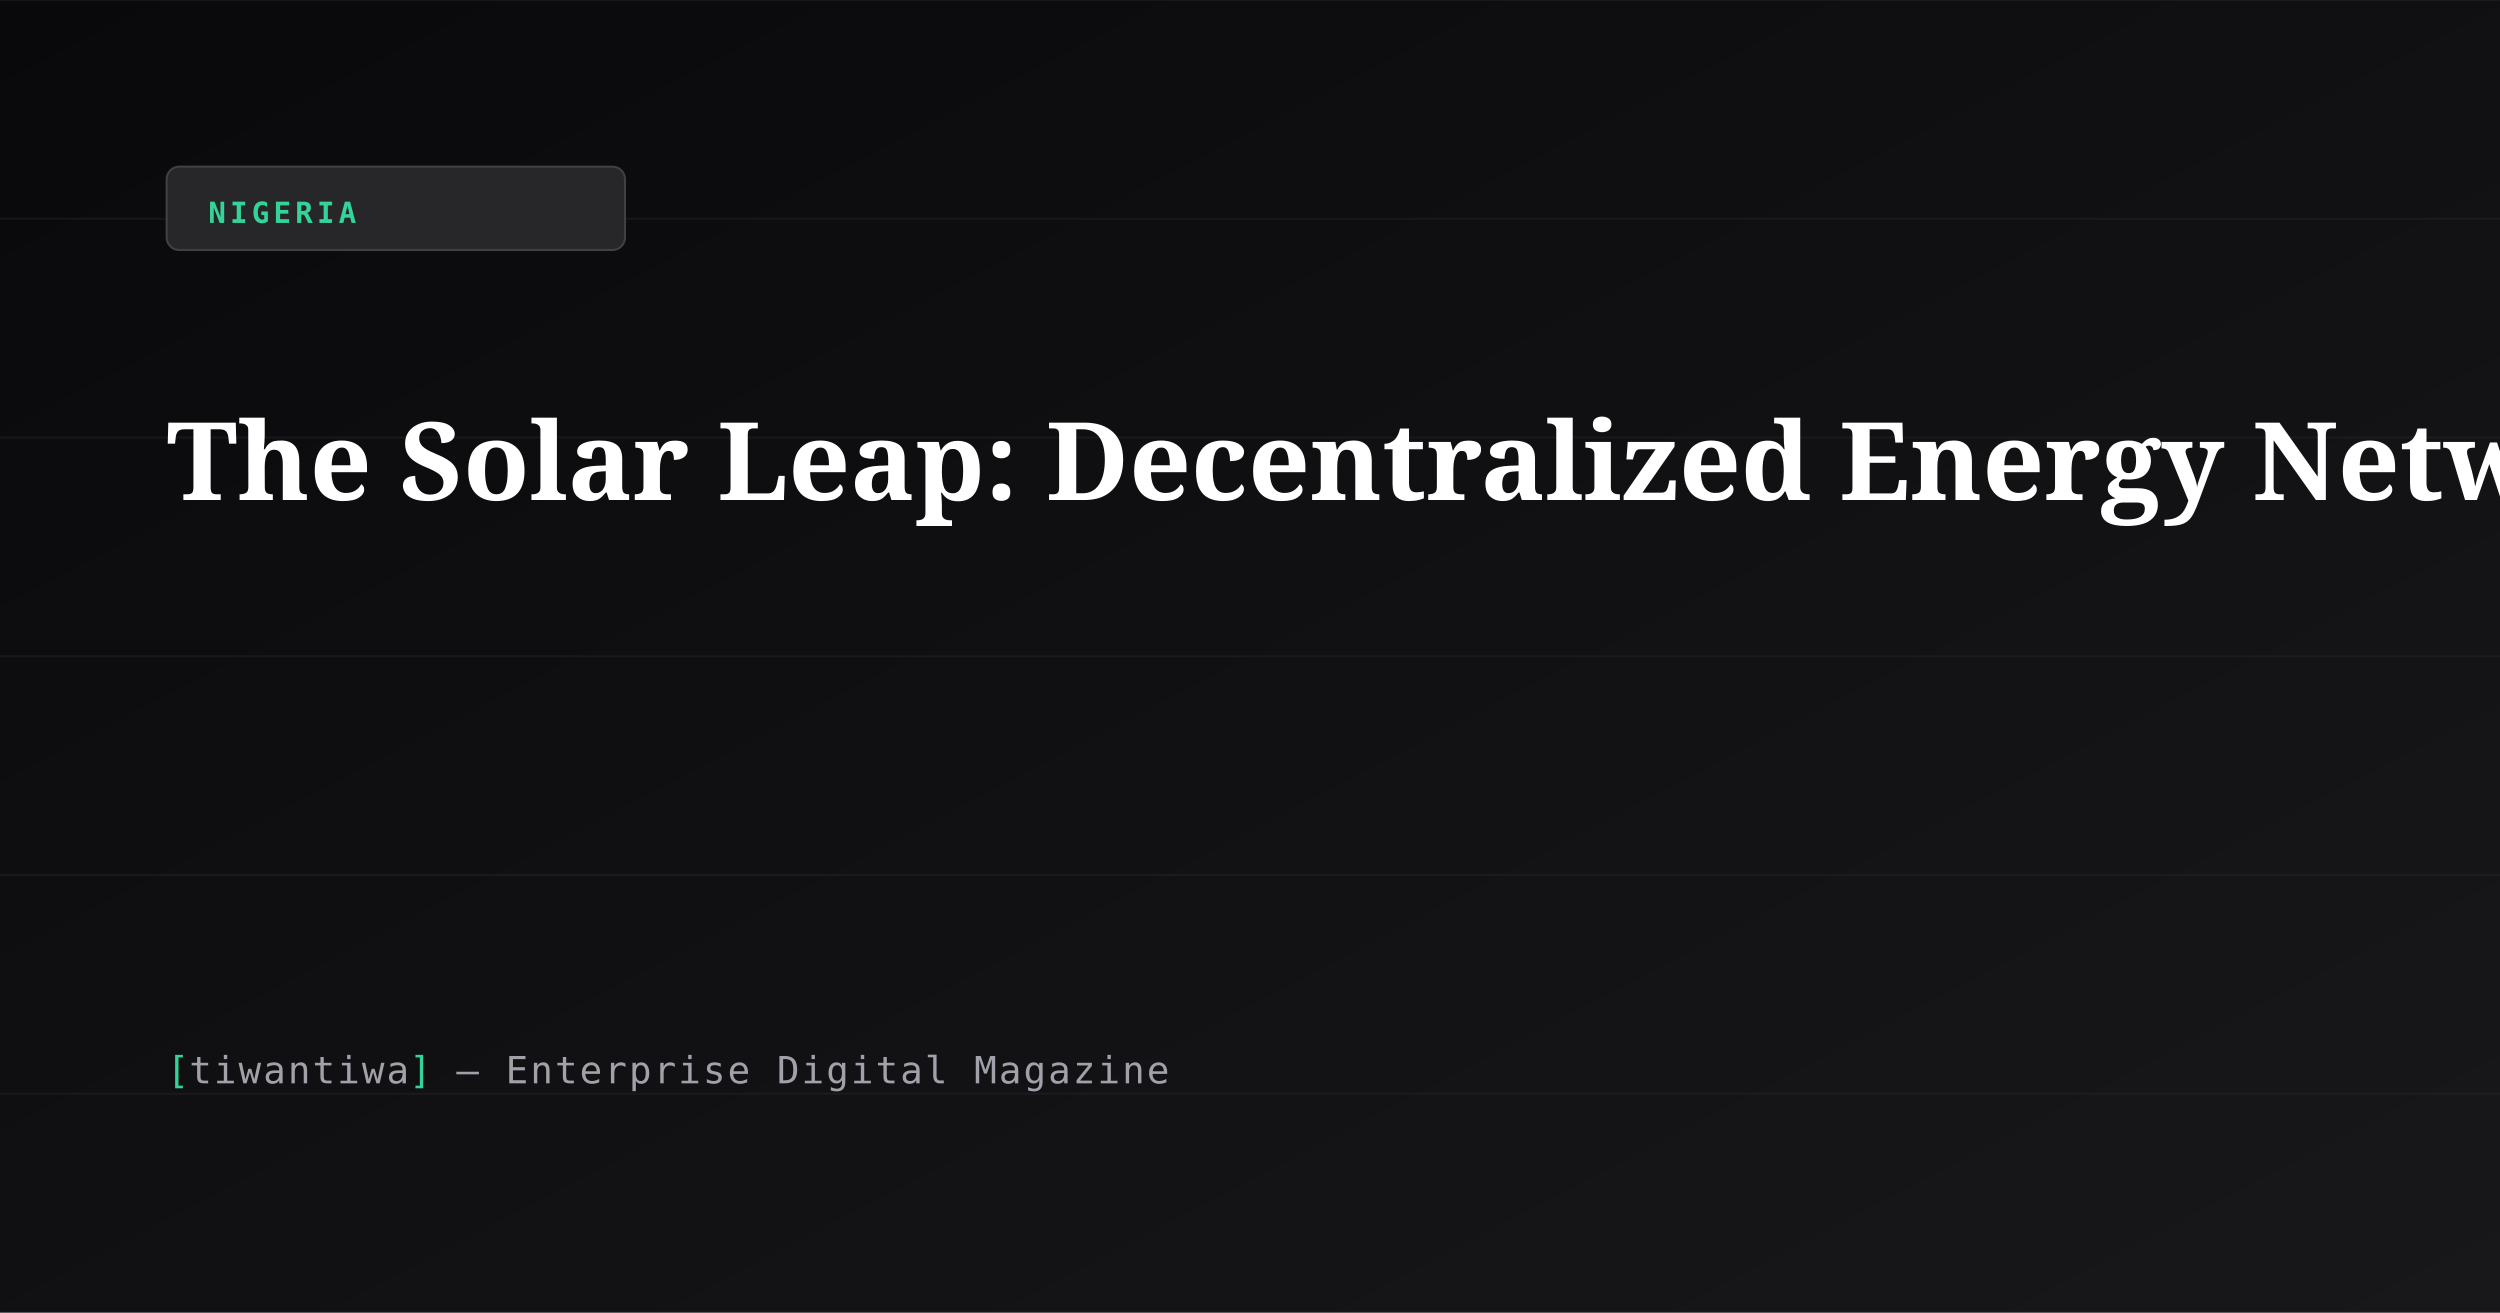
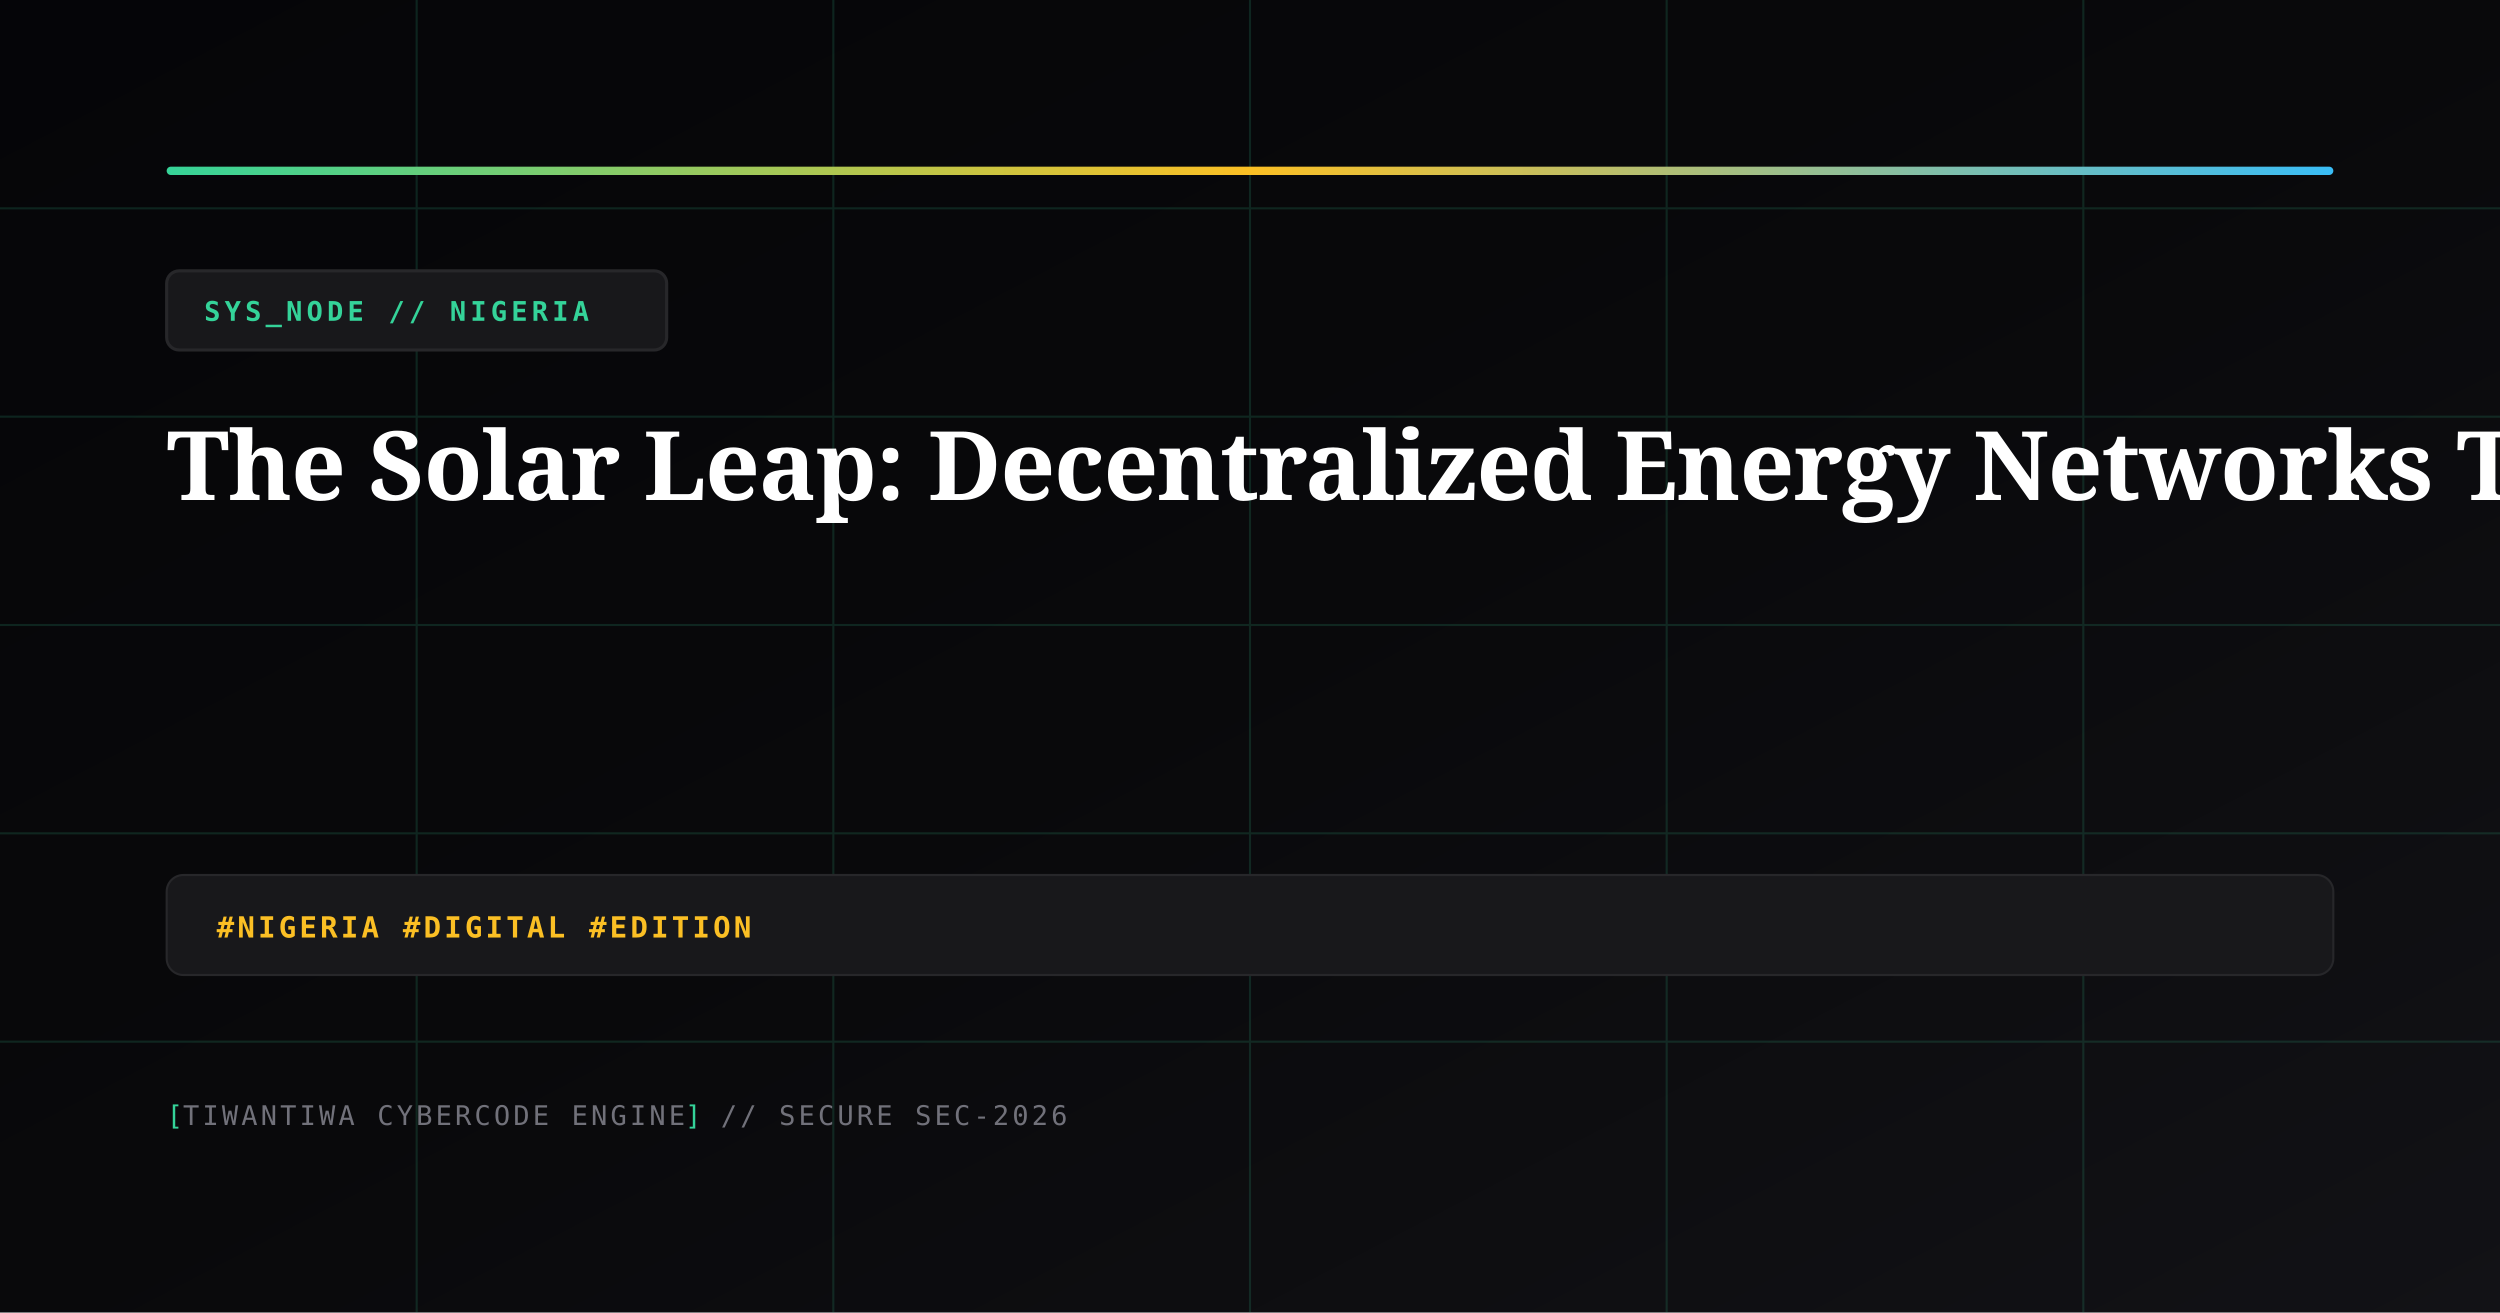
<svg xmlns="http://www.w3.org/2000/svg" viewBox="0 0 1200 630" width="1200" height="630">
  <defs>
    <linearGradient id="bg" x1="0%" y1="0%" x2="100%" y2="100%">
-       <stop offset="0%" stop-color="#09090b" />
-       <stop offset="100%" stop-color="#18181b" />
+       <stop offset="0%" stop-color="#050508" />
+       <stop offset="50%" stop-color="#09090b" />
+       <stop offset="100%" stop-color="#121216" />
    </linearGradient>
-     <linearGradient id="accent" x1="0%" y1="0%" x2="100%" y2="0%">
+     <linearGradient id="cyber-glow" x1="0%" y1="0%" x2="100%" y2="0%">
      <stop offset="0%" stop-color="#34d399" />
-       <stop offset="100%" stop-color="#10b981" />
+       <stop offset="50%" stop-color="#fbbf24" />
+       <stop offset="100%" stop-color="#38bdf8" />
    </linearGradient>
  </defs>
  <rect width="1200" height="630" fill="url(#bg)" />
-   <path d="M 0 0 L 1200 0 M 0 105 L 1200 105 M 0 210 L 1200 210 M 0 315 L 1200 315 M 0 420 L 1200 420 M 0 525 L 1200 525 M 0 630 L 1200 630" stroke="#27272a" stroke-width="1" opacity="0.4" />
-   <rect x="80" y="80" width="220" height="40" rx="6" fill="#27272a" stroke="#3f3f46" stroke-width="1" />
-   <text x="100" y="107" fill="#34d399" font-family="monospace" font-size="14" font-weight="bold" letter-spacing="2">NIGERIA</text>
-   <text x="80" y="240" fill="#ffffff" font-family="serif" font-size="52" font-weight="bold" width="1040">
-     <tspan x="80" dy="0">The Solar Leap: Decentralized Energy Networks...</tspan>
-   </text>
-   <g transform="translate(80, 520)">
-     <text x="0" y="0" fill="#a1a1aa" font-family="monospace" font-size="18" letter-spacing="1">
-       <tspan fill="#34d399">[</tspan>tiwantiwa<tspan fill="#34d399">]</tspan> — Enterprise Digital Magazine
+   <g opacity="0.15" stroke="#34d399" stroke-width="1">
+     <path d="M 0 100 L 1200 100 M 0 200 L 1200 200 M 0 300 L 1200 300 M 0 400 L 1200 400 M 0 500 L 1200 500" />
+     <path d="M 200 0 L 200 630 M 400 0 L 400 630 M 600 0 L 600 630 M 800 0 L 800 630 M 1000 0 L 1000 630" />
+   </g>
+   <rect x="80" y="80" width="1040" height="4" fill="url(#cyber-glow)" rx="2" />
+   <g transform="translate(80, 130)">
+     <rect x="0" y="0" width="240" height="38" rx="6" fill="#18181b" stroke="#27272a" stroke-width="1.5" />
+     <text x="18" y="24" fill="#34d399" font-family="monospace" font-size="13" font-weight="bold" letter-spacing="2">SYS_NODE // NIGERIA</text>
+   </g>
+   <g transform="translate(80, 240)">
+     <text x="0" y="0" fill="#ffffff" font-family="serif" font-size="46" font-weight="bold" width="1040" letter-spacing="-0.5">
+       <tspan x="0" dy="0">The Solar Leap: Decentralized Energy Networks Tran...</tspan>
+     </text>
+   </g>
+   <g transform="translate(80, 420)">
+     <rect x="0" y="0" width="1040" height="48" rx="8" fill="#18181b" stroke="#27272a" stroke-width="1" />
+     <text x="24" y="30" fill="#fbbf24" font-family="monospace" font-size="14" font-weight="bold" letter-spacing="1.5">
+       #NIGERIA   #DIGITAL   #EDITION
+     </text>
+   </g>
+   <g transform="translate(80, 540)">
+     <text x="0" y="0" font-family="monospace" font-size="13" fill="#71717a" letter-spacing="1.5">
+       <tspan fill="#34d399">[</tspan>TIWANTIWA CYBERCODE ENGINE<tspan fill="#34d399">]</tspan> // SECURE SEC-2026
    </text>
  </g>
</svg>
